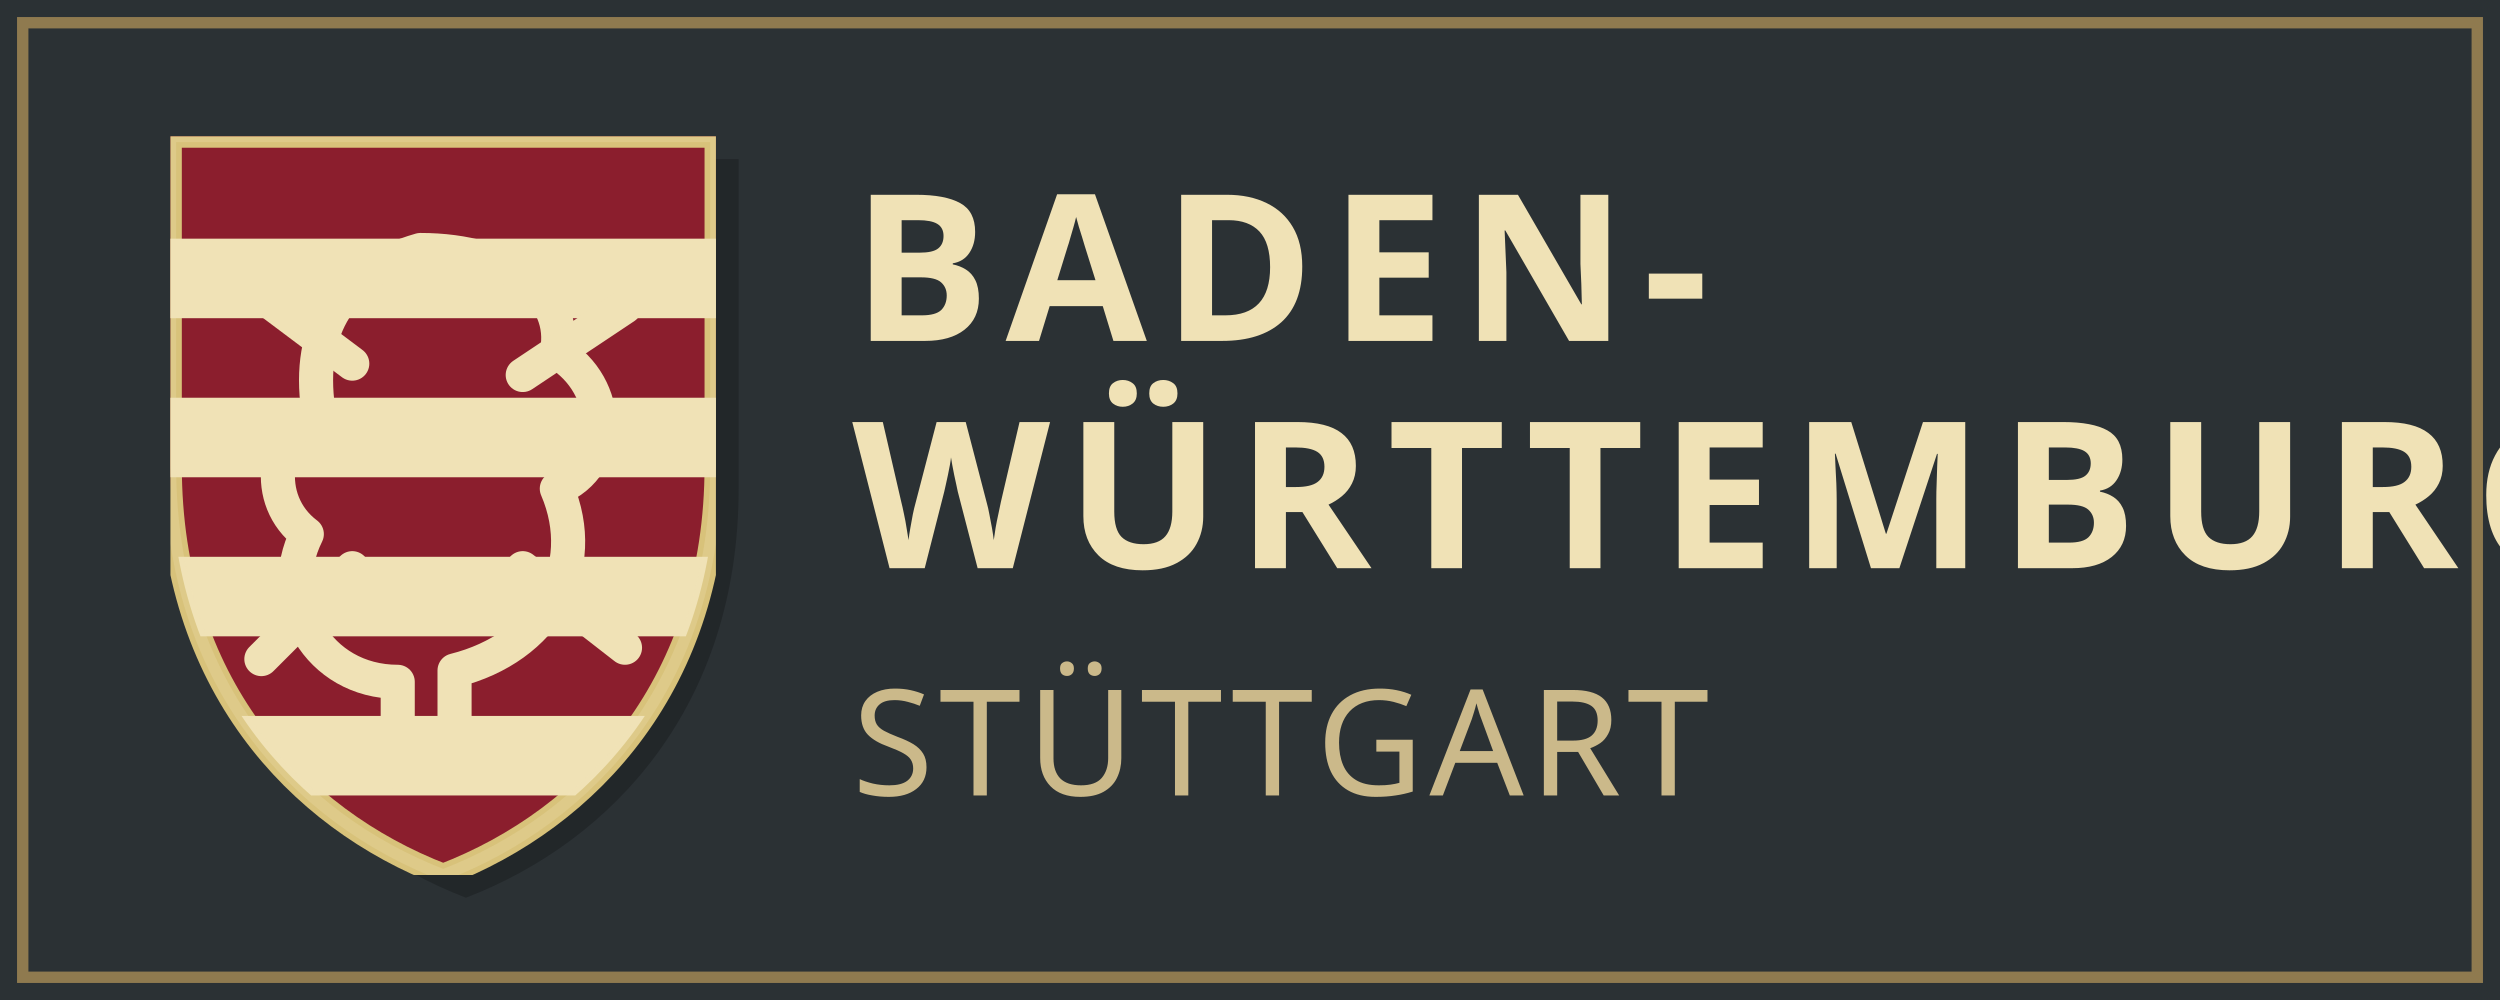
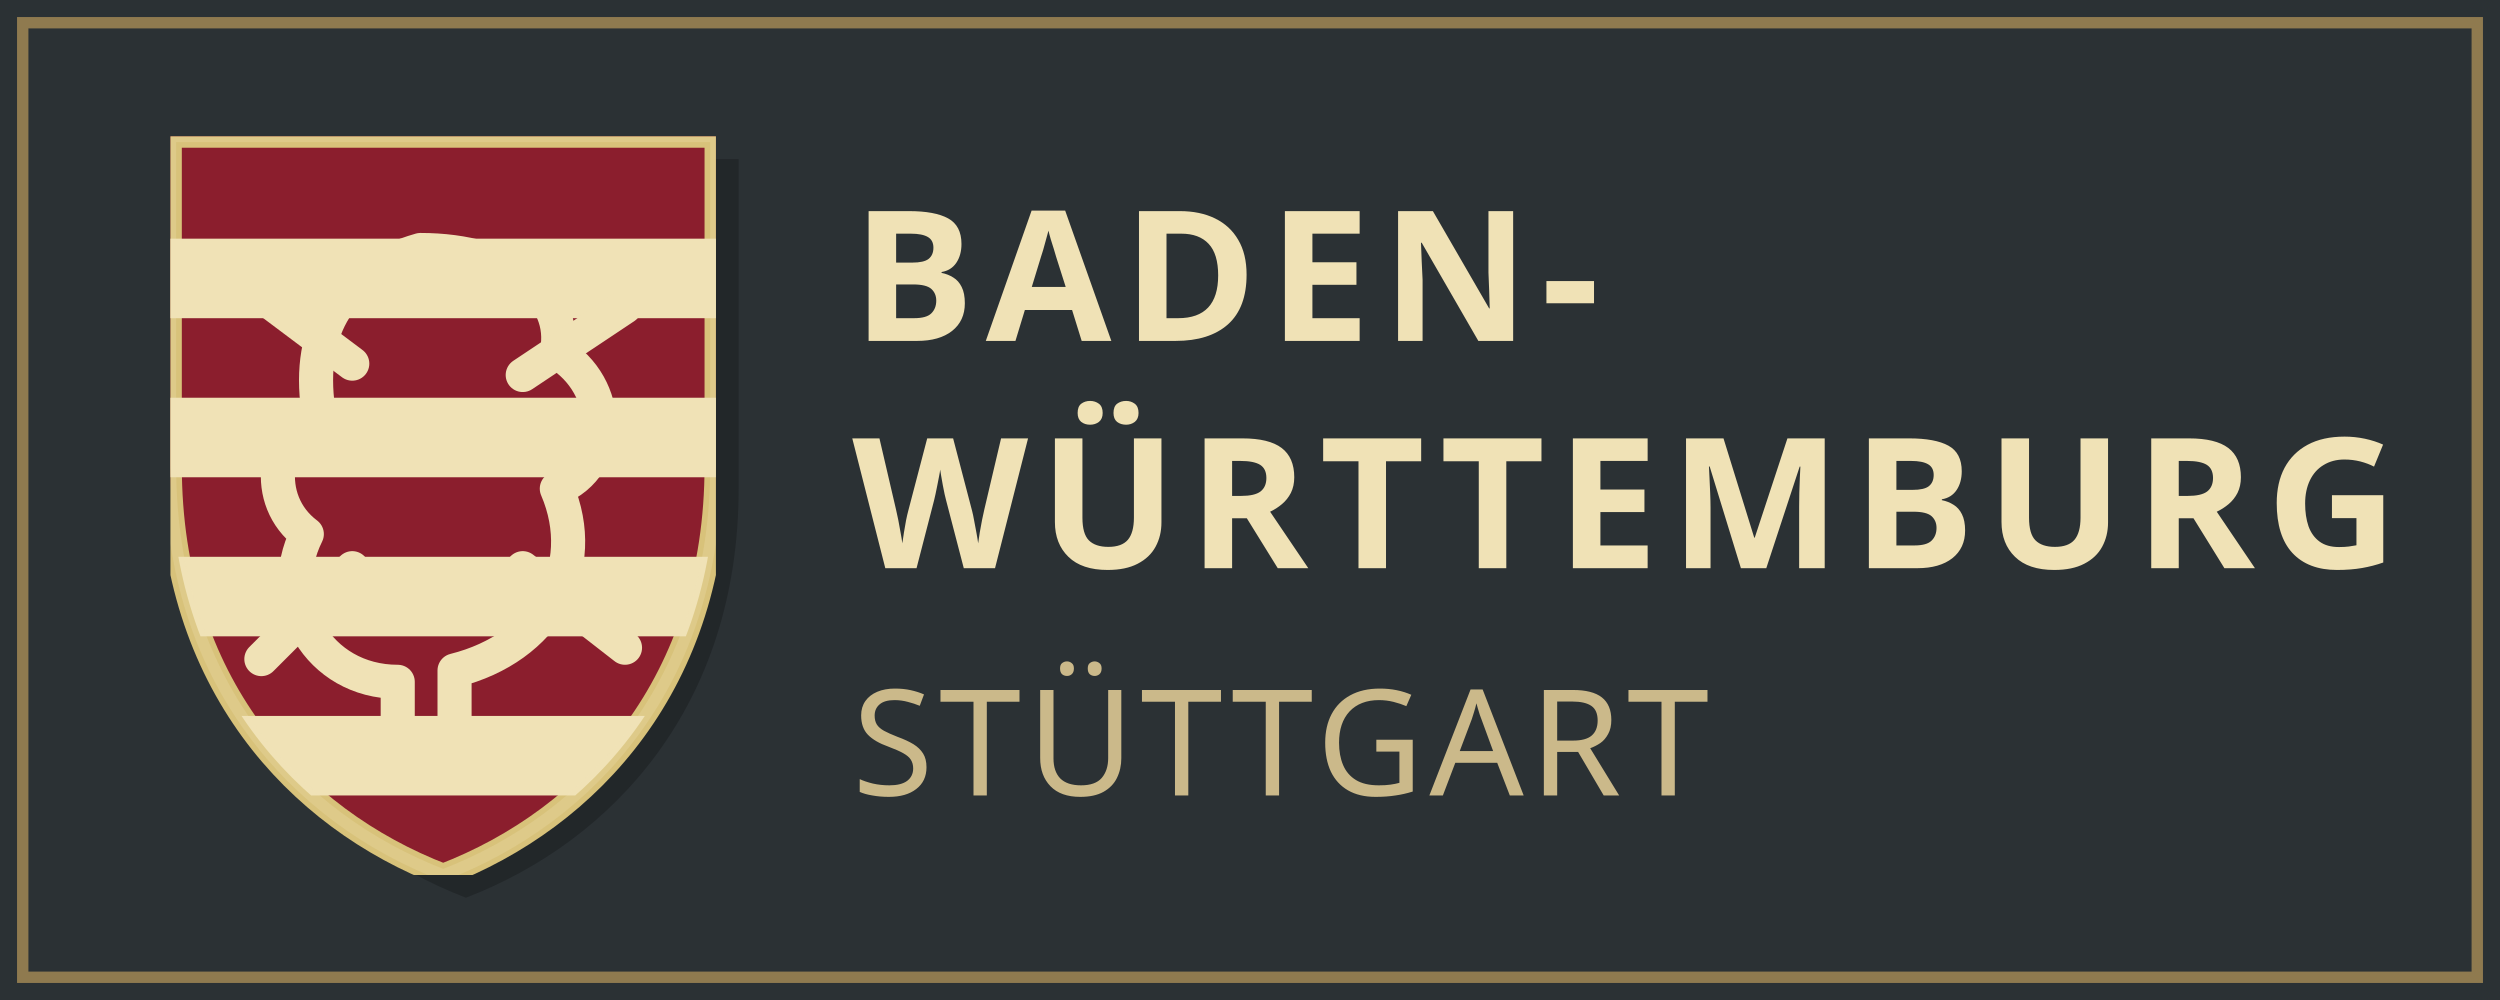
<svg xmlns="http://www.w3.org/2000/svg" width="220" height="88" viewBox="0 0 220 88">
  <defs>
    <symbol id="shield-base" viewBox="0 0 48 65">
      <path d="M0 0 H48 V29                C48 48 37 60 24 65                C11 60 0 48 0 29 Z" />
    </symbol>
    <symbol id="hessen-shield" viewBox="0 0 48 65">
      <use href="#shield-base" fill="#8B1E2D" stroke="#D8C27A" stroke-width="2" />
      <g clip-path="url(#shieldClip)">
        <rect x="0" y="9" width="48" height="7" fill="#F0E2B6" />
        <rect x="0" y="23" width="48" height="7" fill="#F0E2B6" />
        <rect x="0" y="37" width="48" height="7" fill="#F0E2B6" />
        <rect x="0" y="51" width="48" height="7" fill="#F0E2B6" />
        <path d="M22 10                  C15 12 12 17 13 24                  C9 26 8 32 12 35                  C9 41 13 48 20 48                  L20 56                  L25 56                  L25 47                  C33 45 37 38 34 31                  C39 29 39 22 34 19                  C35 14 30 10 22 10 Z" fill="none" stroke="#F0E2B6" stroke-width="3" stroke-linecap="round" stroke-linejoin="round" />
        <path d="M16 20 L8 14                  M31 21 L40 15                  M16 38 L8 46                  M31 38 L40 45" fill="none" stroke="#F0E2B6" stroke-width="3" stroke-linecap="round" />
      </g>
      <use href="#shield-base" fill="none" stroke="#F0E2B6" stroke-width="1" opacity="0.25" />
    </symbol>
    <clipPath id="shieldClip">
      <path d="M0 0 H48 V29                C48 48 37 60 24 65                C11 60 0 48 0 29 Z" />
    </clipPath>
  </defs>
  <rect x="0" y="0" width="220" height="88" fill="#2B3134" />
  <rect x="2" y="2" width="216" height="84" rx="0" fill="#2B3134" stroke="#8F7A4F" stroke-width="1" />
  <use href="#shield-base" x="17" y="14" width="48" height="65" fill="#111315" opacity="0.35" />
  <use href="#hessen-shield" x="15" y="12" width="48" height="65" />
-   <text x="75" y="30" font-family="Futura, 'Futura PT', 'Trebuchet MS', sans-serif" font-size="18" font-weight="700" letter-spacing="1.4" fill="#F0E2B6">
+   <text x="75" y="30" font-family="'D-DIN', 'DIN 1451', sans-serif" font-size="16" font-weight="700" letter-spacing="1" fill="#F0E2B6">
    BADEN-
  </text>
-   <text x="75" y="50" font-family="Futura, 'Futura PT', 'Trebuchet MS', sans-serif" font-size="18" font-weight="700" letter-spacing="1.4" fill="#F0E2B6">
+   <text x="75" y="50" font-family="'D-DIN', 'DIN 1451', sans-serif" font-size="16" font-weight="700" letter-spacing="1" fill="#F0E2B6">
    WÜRTTEMBURG
  </text>
-   <text x="75" y="70" font-family="Futura, 'Futura PT', 'Trebuchet MS', sans-serif" font-size="13" font-weight="400" letter-spacing="0.5" fill="#CBB98A">
+   <text x="75" y="70" font-family="'D-DIN', 'DIN 1451', sans-serif" font-size="13" font-weight="400" letter-spacing="0.5" fill="#CBB98A">
    STÜTTGART
  </text>
</svg>
